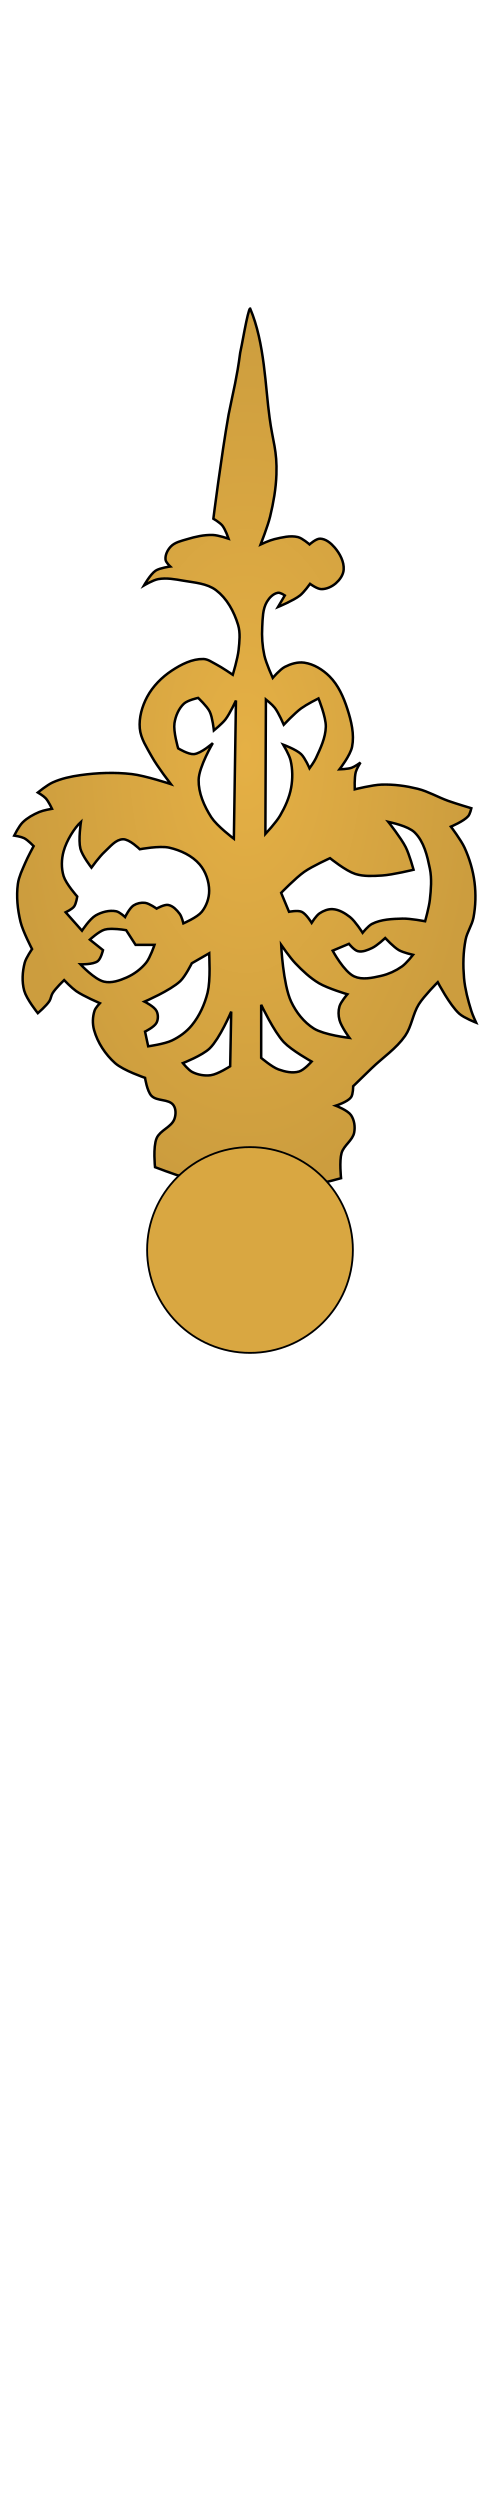
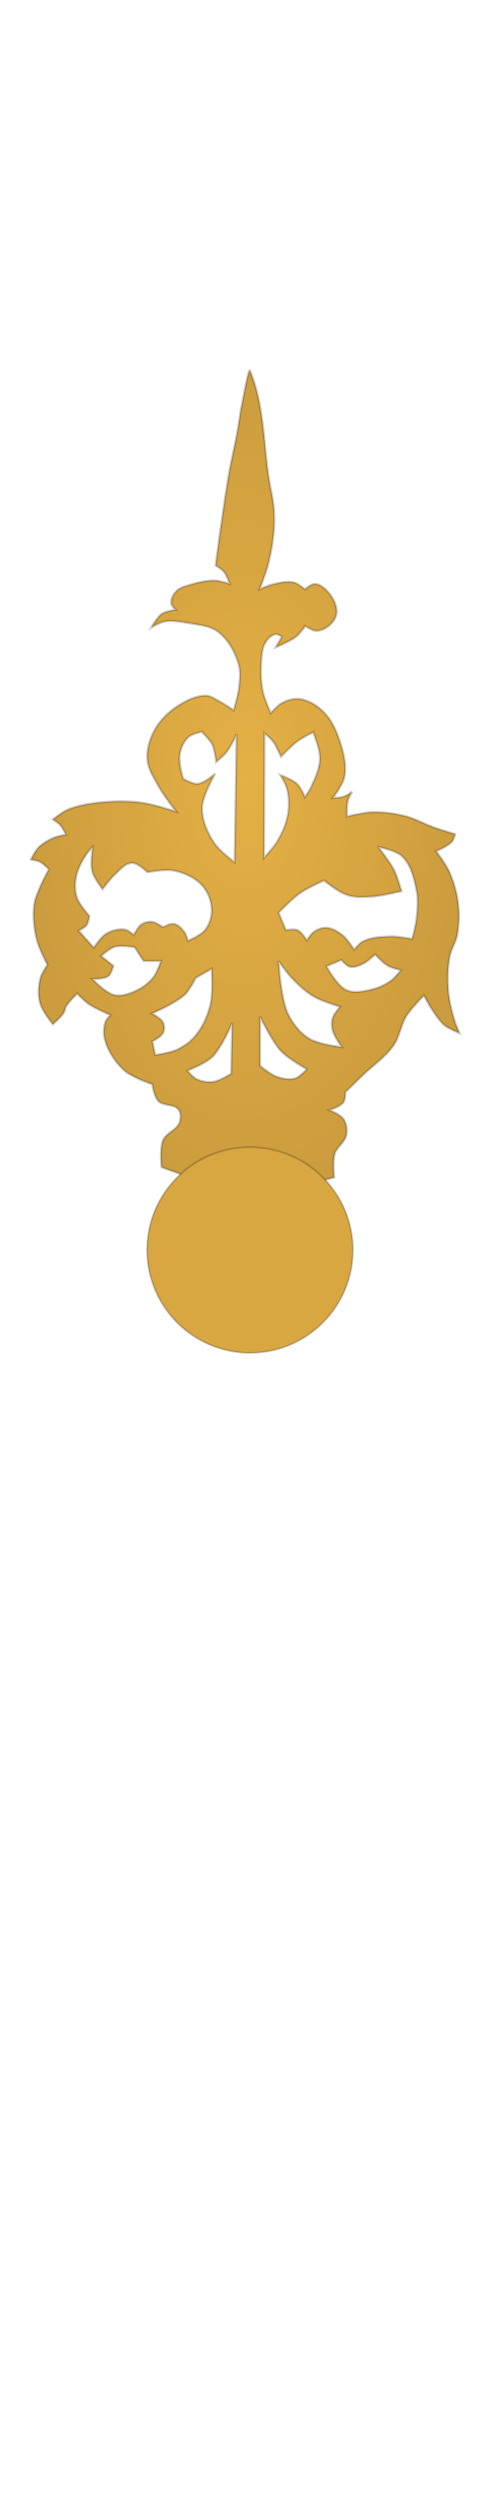
<svg xmlns="http://www.w3.org/2000/svg" xmlns:xlink="http://www.w3.org/1999/xlink" width="200" height="1000" viewBox="0 0 52.917 264.583" version="1.1" id="svg5" xml:space="preserve">
  <defs id="defs2">
    <linearGradient id="linearGradient14214">
      <stop style="stop-color:#e5b045;stop-opacity:1;" offset="0" id="stop14210" />
      <stop style="stop-color:#cc9d3e;stop-opacity:1;" offset="1" id="stop14212" />
    </linearGradient>
-     <radialGradient xlink:href="#linearGradient14214" id="radialGradient14216" cx="25.974" cy="79.479" fx="25.974" fy="79.479" r="24.672" gradientTransform="matrix(1,0,0,1.903787,0,-71.83185)" gradientUnits="userSpaceOnUse" />
+     <radialGradient xlink:href="#linearGradient14214" id="radialGradient14216" cx="25.974" cy="79.479" fx="25.974" fy="79.479" r="24.672" gradientTransform="matrix(0.9278627,0,0,1.766453,1.873709,-57.74171)" gradientUnits="userSpaceOnUse" />
  </defs>
  <g id="layer1">
-     <path id="path11168" style="fill:url(#radialGradient14216);fill-opacity:1;stroke:#000000;stroke-width:0.265px;stroke-linecap:butt;stroke-linejoin:miter;stroke-opacity:1" d="M 26.474 32.647 C 26.242 32.662 25.5 37.13 25.417 37.347 C 25.055 40.093 24.758 41.058 24.193 43.882 C 23.422 48.259 22.581 54.894 22.581 54.894 C 22.581 54.894 23.276 55.309 23.526 55.617 C 23.851 56.016 24.193 57.008 24.193 57.008 C 24.193 57.008 23.096 56.637 22.525 56.618 C 21.605 56.587 20.681 56.797 19.8 57.063 C 19.196 57.245 18.511 57.386 18.075 57.842 C 17.73 58.203 17.463 58.737 17.519 59.233 C 17.552 59.524 18.02 59.956 18.02 59.956 C 18.02 59.956 16.911 60.099 16.463 60.4 C 15.915 60.769 15.239 61.957 15.239 61.957 C 15.239 61.957 16.201 61.387 16.741 61.29 C 17.618 61.133 18.532 61.304 19.41 61.457 C 20.589 61.663 21.901 61.74 22.859 62.458 C 24.019 63.328 24.775 64.741 25.195 66.129 C 25.453 66.981 25.343 67.913 25.25 68.798 C 25.157 69.688 24.638 71.413 24.638 71.413 C 24.638 71.413 23.48 70.621 22.859 70.3 C 22.43 70.079 22.006 69.755 21.524 69.744 C 20.339 69.718 19.175 70.315 18.187 70.968 C 17.126 71.669 16.173 72.627 15.573 73.748 C 15.033 74.755 14.696 75.948 14.794 77.086 C 14.889 78.17 15.548 79.136 16.073 80.089 C 16.64 81.115 18.075 82.981 18.075 82.981 C 18.075 82.981 15.367 82.087 13.96 81.924 C 12.155 81.715 10.309 81.783 8.51 82.035 C 7.503 82.176 6.487 82.393 5.562 82.814 C 4.991 83.074 4.004 83.871 4.004 83.871 C 4.004 83.871 4.606 84.228 4.838 84.483 C 5.13 84.802 5.506 85.595 5.506 85.595 C 5.506 85.595 4.593 85.749 4.171 85.929 C 3.527 86.202 2.889 86.549 2.392 87.041 C 2 87.428 1.502 88.431 1.502 88.431 C 1.502 88.431 2.235 88.542 2.559 88.709 C 2.945 88.908 3.559 89.544 3.559 89.544 C 3.559 89.544 2.928 90.713 2.67 91.324 C 2.364 92.047 1.996 92.77 1.891 93.548 C 1.713 94.874 1.858 96.251 2.169 97.553 C 2.412 98.571 3.393 100.445 3.393 100.445 C 3.393 100.445 2.753 101.361 2.614 101.891 C 2.365 102.842 2.304 103.889 2.559 104.839 C 2.8 105.738 4.004 107.23 4.004 107.23 C 4.004 107.23 4.909 106.447 5.228 105.951 C 5.39 105.699 5.405 105.372 5.562 105.117 C 5.885 104.591 6.785 103.726 6.785 103.726 C 6.785 103.726 7.59 104.565 8.065 104.894 C 8.835 105.428 10.567 106.173 10.567 106.173 C 10.567 106.173 10.113 106.65 10.011 106.952 C 9.793 107.603 9.773 108.348 9.955 109.01 C 10.324 110.343 11.15 111.59 12.18 112.514 C 13.057 113.299 15.35 114.071 15.35 114.071 C 15.35 114.071 15.561 115.474 16.018 115.962 C 16.597 116.58 17.861 116.274 18.354 116.963 C 18.635 117.356 18.623 117.952 18.465 118.409 C 18.16 119.29 16.936 119.609 16.574 120.467 C 16.178 121.408 16.407 123.526 16.407 123.526 C 16.407 123.526 23.11 126.136 26.641 126.306 C 29.834 126.46 36.095 124.694 36.095 124.694 C 36.095 124.694 35.9 122.878 36.151 122.024 C 36.391 121.21 37.329 120.69 37.486 119.855 C 37.601 119.244 37.502 118.534 37.152 118.02 C 36.796 117.497 35.539 117.019 35.539 117.019 C 35.539 117.019 36.792 116.626 37.152 116.129 C 37.385 115.808 37.375 114.961 37.375 114.961 C 37.375 114.961 38.672 113.7 39.322 113.07 C 40.507 111.92 41.941 110.98 42.881 109.622 C 43.571 108.625 43.684 107.312 44.327 106.284 C 44.871 105.415 46.329 103.949 46.329 103.949 C 46.329 103.949 47.605 106.387 48.609 107.285 C 49.11 107.733 50.389 108.231 50.389 108.231 C 50.389 108.231 50.02 107.428 49.888 107.007 C 49.531 105.866 49.216 104.695 49.11 103.504 C 48.99 102.155 49.019 100.773 49.277 99.444 C 49.435 98.632 49.958 97.92 50.111 97.108 C 50.341 95.887 50.377 94.614 50.222 93.381 C 50.063 92.118 49.694 90.869 49.165 89.711 C 48.798 88.906 47.72 87.486 47.72 87.486 C 47.72 87.486 49.092 86.919 49.555 86.374 C 49.749 86.145 49.888 85.539 49.888 85.539 C 49.888 85.539 48.248 85.048 47.442 84.761 C 46.352 84.372 45.338 83.764 44.216 83.482 C 42.967 83.168 41.665 82.999 40.378 83.037 C 39.418 83.065 37.542 83.537 37.542 83.537 C 37.542 83.537 37.494 82.294 37.653 81.702 C 37.75 81.342 38.153 80.701 38.153 80.701 C 38.153 80.701 37.554 81.138 37.208 81.257 C 36.801 81.396 35.929 81.423 35.929 81.423 C 35.929 81.423 37.089 79.928 37.263 79.032 C 37.521 77.711 37.177 76.307 36.763 75.027 C 36.36 73.78 35.801 72.504 34.872 71.58 C 34.154 70.866 33.204 70.276 32.202 70.133 C 31.507 70.034 30.768 70.256 30.144 70.578 C 29.631 70.843 28.865 71.746 28.865 71.746 C 28.865 71.746 28.157 70.186 27.976 69.355 C 27.761 68.374 27.697 67.354 27.753 66.352 C 27.803 65.448 27.79 64.459 28.254 63.682 C 28.51 63.252 28.927 62.814 29.421 62.736 C 29.677 62.696 30.144 63.014 30.144 63.014 L 29.421 64.238 C 29.421 64.238 31.069 63.56 31.757 63.014 C 32.179 62.679 32.814 61.791 32.814 61.791 C 32.814 61.791 33.551 62.332 33.982 62.347 C 34.539 62.367 35.117 62.099 35.539 61.735 C 35.961 61.372 36.335 60.844 36.373 60.289 C 36.432 59.451 35.973 58.593 35.428 57.953 C 35.035 57.49 34.478 57.021 33.871 57.008 C 33.448 56.999 32.759 57.619 32.759 57.619 C 32.759 57.619 32.005 56.955 31.535 56.841 C 30.721 56.643 29.848 56.874 29.032 57.063 C 28.529 57.18 27.586 57.619 27.586 57.619 C 27.586 57.619 28.343 55.68 28.587 54.672 C 28.941 53.214 29.203 51.721 29.255 50.222 C 29.344 47.657 28.868 46.76 28.532 44.216 C 28.079 40.997 28.025 36.299 26.474 32.647 z M 20.968 73.86 C 20.968 73.86 21.911 74.74 22.191 75.306 C 22.495 75.918 22.636 77.308 22.636 77.308 C 22.636 77.308 23.515 76.586 23.86 76.14 C 24.327 75.536 24.972 74.138 24.972 74.138 L 24.75 88.765 C 24.75 88.765 22.95 87.413 22.358 86.485 C 21.611 85.313 20.994 83.925 21.024 82.536 C 21.053 81.145 22.525 78.643 22.525 78.643 C 22.525 78.643 21.292 79.742 20.523 79.811 C 19.933 79.863 18.854 79.199 18.854 79.199 C 18.854 79.199 18.327 77.418 18.465 76.529 C 18.582 75.775 18.909 74.993 19.466 74.471 C 19.861 74.102 20.968 73.86 20.968 73.86 z M 33.704 73.915 C 33.704 73.915 34.51 75.885 34.483 76.919 C 34.452 78.085 33.918 79.197 33.426 80.256 C 33.25 80.633 32.759 81.312 32.759 81.312 C 32.759 81.312 32.29 80.212 31.869 79.811 C 31.353 79.319 29.977 78.81 29.977 78.81 C 29.977 78.81 30.618 79.88 30.756 80.478 C 30.974 81.418 30.984 82.421 30.812 83.37 C 30.624 84.41 30.175 85.404 29.644 86.318 C 29.227 87.036 28.087 88.264 28.087 88.264 L 28.142 74.026 C 28.142 74.026 28.825 74.572 29.088 74.916 C 29.495 75.45 30.033 76.696 30.033 76.696 C 30.033 76.696 31.195 75.472 31.869 74.972 C 32.436 74.552 33.704 73.915 33.704 73.915 z M 8.565 86.985 C 8.565 86.985 8.272 88.907 8.51 89.822 C 8.704 90.57 9.677 91.824 9.677 91.824 C 9.677 91.824 10.533 90.643 11.068 90.156 C 11.65 89.626 12.228 88.847 13.014 88.821 C 13.704 88.798 14.794 89.878 14.794 89.878 C 14.794 89.878 16.896 89.479 17.909 89.711 C 19.106 89.985 20.338 90.556 21.135 91.491 C 21.774 92.24 22.131 93.286 22.136 94.271 C 22.139 95.057 21.847 95.882 21.357 96.496 C 20.879 97.095 19.41 97.72 19.41 97.72 C 19.41 97.72 19.235 97.005 19.021 96.719 C 18.712 96.306 18.305 95.863 17.797 95.773 C 17.376 95.698 16.574 96.162 16.574 96.162 C 16.574 96.162 15.803 95.605 15.35 95.55 C 14.935 95.5 14.476 95.598 14.127 95.828 C 13.706 96.106 13.237 97.052 13.237 97.052 C 13.237 97.052 12.66 96.51 12.291 96.44 C 11.566 96.304 10.762 96.518 10.122 96.885 C 9.496 97.245 8.676 98.498 8.676 98.498 L 6.952 96.552 C 6.952 96.552 7.628 96.229 7.842 95.94 C 8.062 95.643 8.176 94.883 8.176 94.883 C 8.176 94.883 6.982 93.545 6.73 92.714 C 6.477 91.88 6.501 90.941 6.73 90.1 C 7.047 88.937 7.897 87.597 8.565 86.985 z M 41.101 86.985 C 41.324 87.041 43.17 87.398 43.882 88.097 C 44.872 89.07 45.221 90.575 45.495 91.935 C 45.711 93.008 45.613 94.129 45.495 95.217 C 45.411 95.991 44.994 97.497 44.994 97.497 C 44.994 97.497 43.405 97.197 42.603 97.219 C 41.512 97.249 40.353 97.287 39.377 97.775 C 38.966 97.98 38.376 98.721 38.376 98.721 C 38.376 98.721 37.603 97.489 37.041 97.052 C 36.511 96.639 35.876 96.257 35.206 96.218 C 34.72 96.189 34.219 96.391 33.816 96.663 C 33.455 96.906 32.981 97.664 32.981 97.664 C 32.981 97.664 32.404 96.709 31.924 96.496 C 31.517 96.315 30.589 96.496 30.589 96.496 L 29.755 94.493 C 29.755 94.493 31.3 92.903 32.202 92.269 C 33.043 91.677 34.928 90.823 34.928 90.823 C 34.928 90.823 36.597 92.173 37.597 92.492 C 38.5 92.779 39.488 92.716 40.434 92.658 C 41.562 92.589 43.771 92.047 43.771 92.047 C 43.771 92.047 43.318 90.408 42.936 89.655 C 42.448 88.692 41.101 86.985 41.101 86.985 z M 11.873 98.304 C 12.581 98.309 13.348 98.443 13.348 98.443 L 14.349 100 L 16.351 100 C 16.351 100 15.9 101.35 15.462 101.891 C 14.92 102.559 14.191 103.1 13.404 103.448 C 12.662 103.776 11.803 104.073 11.012 103.893 C 10.004 103.663 8.51 102.058 8.51 102.058 C 8.51 102.058 9.851 102.102 10.345 101.724 C 10.687 101.462 10.901 100.556 10.901 100.556 L 9.511 99.444 C 9.511 99.444 10.466 98.564 11.068 98.387 C 11.25 98.333 11.484 98.31 11.732 98.305 C 11.779 98.304 11.825 98.304 11.873 98.304 z M 40.768 99.277 C 40.768 99.277 41.656 100.235 42.213 100.556 C 42.671 100.82 43.715 101.056 43.715 101.056 C 43.715 101.056 43.008 101.954 42.547 102.28 C 41.883 102.75 41.116 103.103 40.323 103.281 C 39.4 103.489 38.347 103.729 37.486 103.337 C 36.408 102.846 35.206 100.611 35.206 100.611 L 36.93 99.888 C 36.93 99.888 37.478 100.572 37.875 100.667 C 38.374 100.787 38.912 100.549 39.377 100.333 C 39.905 100.088 40.768 99.277 40.768 99.277 z M 29.755 100 C 29.755 100 30.69 101.354 31.257 101.946 C 32.012 102.735 32.821 103.502 33.76 104.06 C 34.683 104.608 36.763 105.228 36.763 105.228 C 36.763 105.228 36.074 106.019 35.929 106.507 C 35.791 106.969 35.807 107.487 35.929 107.953 C 36.111 108.652 36.985 109.844 36.985 109.844 C 36.985 109.844 34.305 109.541 33.204 108.843 C 32.159 108.181 31.336 107.127 30.812 106.006 C 29.951 104.165 29.755 100 29.755 100 z M 22.136 100.889 C 22.136 101.112 22.307 103.711 21.969 105.061 C 21.659 106.299 21.108 107.52 20.3 108.509 C 19.74 109.196 18.987 109.74 18.187 110.122 C 17.412 110.492 15.684 110.734 15.684 110.734 L 15.35 109.177 C 15.35 109.177 16.347 108.694 16.574 108.231 C 16.754 107.865 16.753 107.374 16.574 107.007 C 16.337 106.521 15.295 106.006 15.295 106.006 C 15.295 106.006 18.022 104.837 19.077 103.838 C 19.622 103.321 20.3 101.946 20.3 101.946 L 22.136 100.889 z M 27.642 106.34 C 27.642 106.34 28.981 109.166 30.033 110.289 C 30.853 111.163 32.981 112.347 32.981 112.347 C 32.981 112.347 32.191 113.245 31.646 113.403 C 30.948 113.607 30.161 113.427 29.477 113.181 C 28.785 112.932 27.642 111.958 27.642 111.958 L 27.642 106.34 z M 24.471 107.063 L 24.36 112.847 C 24.36 112.847 23.051 113.695 22.303 113.793 C 21.65 113.879 20.945 113.753 20.356 113.459 C 19.945 113.254 19.355 112.514 19.355 112.514 C 19.355 112.514 21.418 111.709 22.191 110.957 C 23.27 109.908 24.471 107.063 24.471 107.063 z " />
-     <circle style="fill:#d9a741;fill-opacity:1;stroke:#000000;stroke-width:0.195;stroke-linecap:round;stroke-linejoin:round;stroke-opacity:1" id="path11398" cx="26.458" cy="132.292" r="10.889" />
+     <path id="path11168" style="fill:url(#radialGradient14216);fill-opacity:1;stroke:#000000;stroke-width:0.245px;stroke-linecap:butt;stroke-linejoin:miter;stroke-opacity:0.2" d="m 26.438,39.2 c -0.215,0.014 -0.904,4.159 -0.981,4.361 -0.336,2.548 -0.612,3.443 -1.135,6.064 -0.716,4.062 -1.496,10.218 -1.496,10.218 0,0 0.645,0.385 0.877,0.671 0.301,0.37 0.619,1.29 0.619,1.29 0,0 -1.018,-0.344 -1.548,-0.362 -0.854,-0.029 -1.711,0.166 -2.529,0.413 -0.56,0.169 -1.195,0.3 -1.6,0.723 -0.32,0.335 -0.568,0.83 -0.516,1.29 0.031,0.27 0.465,0.671 0.465,0.671 0,0 -1.029,0.133 -1.445,0.413 -0.508,0.342 -1.135,1.445 -1.135,1.445 0,0 0.893,-0.529 1.393,-0.619 0.814,-0.146 1.662,0.013 2.477,0.155 1.094,0.191 2.311,0.263 3.2,0.929 1.077,0.807 1.778,2.118 2.168,3.406 0.239,0.79 0.137,1.656 0.051,2.477 -0.087,0.826 -0.568,2.426 -0.568,2.426 0,0 -1.075,-0.734 -1.651,-1.032 -0.397,-0.205 -0.791,-0.506 -1.239,-0.516 -1.099,-0.024 -2.179,0.529 -3.096,1.135 -0.985,0.651 -1.868,1.54 -2.426,2.58 -0.501,0.934 -0.814,2.041 -0.722,3.097 0.087,1.006 0.699,1.902 1.187,2.786 0.525,0.953 1.858,2.684 1.858,2.684 0,0 -2.513,-0.829 -3.819,-0.981 -1.675,-0.194 -3.387,-0.131 -5.057,0.103 -0.934,0.131 -1.877,0.332 -2.735,0.723 -0.53,0.241 -1.445,0.981 -1.445,0.981 0,0 0.558,0.331 0.774,0.568 0.27,0.296 0.619,1.032 0.619,1.032 0,0 -0.847,0.143 -1.239,0.31 -0.597,0.254 -1.19,0.576 -1.651,1.032 -0.363,0.359 -0.826,1.29 -0.826,1.29 0,0 0.68,0.103 0.981,0.258 0.358,0.185 0.929,0.774 0.929,0.774 0,0 -0.586,1.085 -0.826,1.651 -0.284,0.671 -0.625,1.342 -0.723,2.064 -0.165,1.23 -0.031,2.508 0.258,3.716 0.226,0.945 1.135,2.683 1.135,2.683 0,0 -0.594,0.851 -0.723,1.342 -0.231,0.882 -0.288,1.854 -0.051,2.735 0.224,0.835 1.342,2.219 1.342,2.219 0,0 0.839,-0.727 1.135,-1.187 0.15,-0.234 0.164,-0.537 0.31,-0.774 0.3,-0.488 1.135,-1.29 1.135,-1.29 0,0 0.747,0.779 1.187,1.084 0.714,0.495 2.322,1.187 2.322,1.187 0,0 -0.422,0.442 -0.516,0.723 -0.202,0.604 -0.221,1.296 -0.052,1.909 0.342,1.237 1.108,2.394 2.064,3.251 0.813,0.729 2.942,1.445 2.942,1.445 0,0 0.195,1.302 0.619,1.754 0.537,0.574 1.71,0.29 2.168,0.929 0.261,0.365 0.25,0.918 0.103,1.342 -0.283,0.817 -1.419,1.113 -1.754,1.909 -0.368,0.873 -0.155,2.838 -0.155,2.838 1e-6,0 6.219,2.422 9.495,2.58 2.963,0.143 8.773,-1.496 8.773,-1.496 0,0 -0.181,-1.685 0.052,-2.477 0.222,-0.756 1.093,-1.238 1.239,-2.012 0.107,-0.567 0.015,-1.226 -0.31,-1.703 -0.33,-0.485 -1.496,-0.929 -1.496,-0.929 0,0 1.162,-0.364 1.496,-0.826 0.216,-0.298 0.207,-1.084 0.207,-1.084 0,0 1.204,-1.17 1.806,-1.754 1.1,-1.067 2.431,-1.939 3.303,-3.2 0.64,-0.925 0.745,-2.143 1.342,-3.097 0.504,-0.807 1.858,-2.167 1.858,-2.167 0,0 1.184,2.263 2.116,3.096 0.465,0.416 1.651,0.877 1.651,0.877 0,0 -0.342,-0.745 -0.465,-1.135 -0.332,-1.059 -0.624,-2.145 -0.722,-3.251 -0.111,-1.252 -0.085,-2.534 0.155,-3.767 0.146,-0.753 0.632,-1.413 0.774,-2.167 0.214,-1.133 0.247,-2.314 0.103,-3.458 -0.148,-1.172 -0.49,-2.331 -0.981,-3.406 -0.341,-0.747 -1.342,-2.064 -1.342,-2.064 0,0 1.274,-0.526 1.703,-1.032 0.18,-0.212 0.309,-0.774 0.309,-0.774 0,0 -1.522,-0.456 -2.27,-0.723 -1.011,-0.361 -1.952,-0.925 -2.993,-1.187 -1.159,-0.292 -2.367,-0.448 -3.561,-0.413 -0.89,0.026 -2.631,0.464 -2.631,0.464 0,0 -0.044,-1.153 0.103,-1.703 0.09,-0.334 0.464,-0.929 0.464,-0.929 0,0 -0.556,0.406 -0.877,0.516 -0.377,0.13 -1.187,0.155 -1.187,0.155 0,0 1.077,-1.388 1.239,-2.219 0.239,-1.225 -0.08,-2.528 -0.464,-3.716 -0.375,-1.157 -0.893,-2.341 -1.755,-3.199 -0.666,-0.662 -1.547,-1.209 -2.477,-1.342 -0.645,-0.092 -1.331,0.114 -1.909,0.413 -0.476,0.246 -1.187,1.084 -1.187,1.084 0,0 -0.657,-1.448 -0.826,-2.219 -0.199,-0.91 -0.259,-1.857 -0.207,-2.787 0.047,-0.839 0.034,-1.756 0.465,-2.477 0.238,-0.399 0.625,-0.805 1.084,-0.877 0.237,-0.037 0.671,0.258 0.671,0.258 l -0.671,1.135 c 0,0 1.528,-0.629 2.167,-1.135 0.392,-0.311 0.981,-1.135 0.981,-1.135 0,0 0.684,0.502 1.084,0.516 0.517,0.018 1.053,-0.23 1.445,-0.568 0.391,-0.337 0.738,-0.827 0.774,-1.342 0.054,-0.778 -0.372,-1.574 -0.877,-2.168 -0.365,-0.429 -0.882,-0.865 -1.445,-0.877 -0.393,-0.008 -1.032,0.567 -1.032,0.567 0,0 -0.7,-0.616 -1.135,-0.722 -0.755,-0.184 -1.565,0.031 -2.322,0.206 -0.467,0.108 -1.342,0.516 -1.342,0.516 0,0 0.702,-1.799 0.929,-2.735 0.328,-1.352 0.571,-2.738 0.619,-4.128 0.083,-2.38 -0.358,-3.212 -0.671,-5.573 -0.42,-2.987 -0.47,-7.346 -1.909,-10.734 z m -5.109,38.24 c 0,0 0.875,0.817 1.135,1.342 0.282,0.568 0.413,1.858 0.413,1.858 0,0 0.816,-0.67 1.135,-1.084 0.433,-0.561 1.032,-1.858 1.032,-1.858 l -0.206,13.572 c 0,0 -1.67,-1.254 -2.219,-2.116 -0.693,-1.087 -1.266,-2.375 -1.239,-3.664 0.027,-1.29 1.393,-3.612 1.393,-3.612 0,0 -1.144,1.02 -1.858,1.084 -0.547,0.048 -1.548,-0.568 -1.548,-0.568 0,0 -0.489,-1.652 -0.361,-2.477 0.109,-0.699 0.412,-1.426 0.929,-1.909 0.366,-0.343 1.393,-0.568 1.393,-0.568 z m 11.817,0.052 c 0,0 0.748,1.828 0.723,2.787 -0.029,1.082 -0.524,2.114 -0.981,3.096 -0.163,0.351 -0.619,0.981 -0.619,0.981 0,0 -0.435,-1.021 -0.826,-1.393 -0.479,-0.457 -1.755,-0.929 -1.755,-0.929 0,0 0.594,0.994 0.723,1.548 0.202,0.872 0.211,1.803 0.052,2.683 -0.175,0.965 -0.591,1.887 -1.084,2.735 -0.387,0.667 -1.445,1.806 -1.445,1.806 l 0.052,-13.211 c 0,0 0.633,0.506 0.877,0.826 0.378,0.495 0.877,1.651 0.877,1.651 0,0 1.078,-1.136 1.703,-1.6 0.526,-0.39 1.703,-0.981 1.703,-0.981 z M 9.821,89.619 c -3e-7,0 -0.272,1.783 -0.051,2.632 0.18,0.694 1.084,1.858 1.084,1.858 0,0 0.794,-1.096 1.29,-1.548 0.54,-0.491 1.076,-1.215 1.806,-1.239 0.64,-0.021 1.651,0.981 1.651,0.981 0,0 1.95,-0.37 2.89,-0.155 1.111,0.255 2.254,0.784 2.993,1.651 0.593,0.696 0.925,1.666 0.929,2.58 0.003,0.729 -0.268,1.494 -0.723,2.064 -0.443,0.556 -1.806,1.135 -1.806,1.135 0,0 -0.162,-0.663 -0.361,-0.929 -0.286,-0.383 -0.664,-0.794 -1.135,-0.877 -0.391,-0.069 -1.135,0.361 -1.135,0.361 0,0 -0.715,-0.517 -1.135,-0.568 -0.385,-0.046 -0.811,0.044 -1.135,0.258 -0.391,0.258 -0.826,1.135 -0.826,1.135 0,0 -0.535,-0.503 -0.877,-0.568 -0.673,-0.127 -1.418,0.072 -2.012,0.413 -0.581,0.334 -1.342,1.497 -1.342,1.497 L 8.324,98.495 c 0,0 0.627,-0.299 0.826,-0.568 0.204,-0.275 0.31,-0.981 0.31,-0.981 0,0 -1.108,-1.241 -1.342,-2.013 -0.234,-0.774 -0.213,-1.645 0,-2.425 0.294,-1.079 1.083,-2.322 1.703,-2.89 z m 30.189,0 c 0.206,0.052 1.919,0.383 2.58,1.032 0.918,0.902 1.242,2.299 1.496,3.561 0.201,0.995 0.109,2.036 0,3.045 -0.078,0.718 -0.465,2.115 -0.465,2.115 0,0 -1.475,-0.278 -2.219,-0.258 -1.012,0.028 -2.087,0.063 -2.993,0.516 -0.381,0.191 -0.929,0.877 -0.929,0.877 0,0 -0.717,-1.142 -1.239,-1.548 -0.492,-0.383 -1.081,-0.737 -1.703,-0.774 -0.451,-0.026 -0.915,0.161 -1.29,0.413 -0.334,0.225 -0.774,0.929 -0.774,0.929 0,0 -0.535,-0.886 -0.981,-1.084 -0.377,-0.167 -1.239,0 -1.239,0 l -0.774,-1.858 c 0,0 1.434,-1.476 2.27,-2.064 0.781,-0.549 2.529,-1.342 2.529,-1.342 0,0 1.549,1.252 2.477,1.548 0.837,0.267 1.755,0.209 2.632,0.155 1.047,-0.064 3.097,-0.568 3.097,-0.568 0,0 -0.42,-1.52 -0.774,-2.219 -0.453,-0.894 -1.703,-2.477 -1.703,-2.477 z M 12.89,100.121 c 0.658,0.004 1.369,0.129 1.369,0.129 l 0.929,1.445 h 1.858 c 0,0 -0.419,1.253 -0.826,1.755 -0.503,0.62 -1.179,1.122 -1.909,1.445 -0.688,0.304 -1.486,0.58 -2.219,0.413 -0.936,-0.214 -2.322,-1.703 -2.322,-1.703 0,0 1.244,0.041 1.703,-0.31 0.318,-0.243 0.516,-1.084 0.516,-1.084 l -1.29,-1.032 c 0,0 0.887,-0.816 1.445,-0.981 0.169,-0.05 0.386,-0.071 0.616,-0.076 0.043,-8.4e-4 0.087,-0.001 0.13,-9.5e-4 z m 26.81,0.902 c 0,0 0.824,0.889 1.342,1.187 0.424,0.245 1.393,0.464 1.393,0.464 0,0 -0.657,0.833 -1.084,1.135 -0.616,0.436 -1.328,0.763 -2.064,0.929 -0.856,0.193 -1.833,0.415 -2.632,0.052 -1,-0.455 -2.116,-2.529 -2.116,-2.529 l 1.6,-0.671 c 0,0 0.509,0.634 0.877,0.723 0.463,0.111 0.962,-0.11 1.393,-0.31 0.49,-0.227 1.29,-0.981 1.29,-0.981 z m -10.218,0.671 c 0,0 0.868,1.257 1.393,1.806 0.7,0.732 1.451,1.444 2.322,1.961 0.857,0.509 2.787,1.084 2.787,1.084 0,0 -0.64,0.734 -0.774,1.187 -0.127,0.429 -0.113,0.909 0,1.342 0.169,0.648 0.981,1.754 0.981,1.754 0,0 -2.487,-0.281 -3.509,-0.929 -0.969,-0.614 -1.733,-1.592 -2.219,-2.632 -0.799,-1.709 -0.981,-5.574 -0.981,-5.574 z m -7.07,0.826 c 0,0.206 0.159,2.618 -0.155,3.87 -0.288,1.149 -0.799,2.282 -1.548,3.2 -0.52,0.637 -1.219,1.142 -1.961,1.496 -0.719,0.344 -2.322,0.568 -2.322,0.568 l -0.31,-1.445 c 0,0 0.925,-0.448 1.135,-0.877 0.167,-0.34 0.166,-0.795 0,-1.135 -0.22,-0.452 -1.187,-0.929 -1.187,-0.929 0,0 2.531,-1.085 3.509,-2.012 0.506,-0.479 1.135,-1.755 1.135,-1.755 z m 5.109,5.058 c 0,0 1.243,2.622 2.219,3.664 0.76,0.811 2.735,1.909 2.735,1.909 0,0 -0.733,0.833 -1.239,0.981 -0.647,0.189 -1.378,0.022 -2.012,-0.206 -0.642,-0.231 -1.703,-1.135 -1.703,-1.135 z m -2.942,0.671 -0.103,5.367 c 0,0 -1.215,0.786 -1.909,0.877 -0.606,0.079 -1.26,-0.037 -1.806,-0.31 -0.381,-0.19 -0.929,-0.877 -0.929,-0.877 0,0 1.914,-0.747 2.632,-1.445 1,-0.973 2.115,-3.612 2.115,-3.612 z" />
+     <circle style="fill:#d9a741;fill-opacity:1;stroke:#000000;stroke-width:0.195;stroke-linecap:round;stroke-linejoin:round;stroke-opacity:0.2" id="path11398" cx="26.458" cy="132.292" r="10.889" />
  </g>
  <g id="layer4" style="display:none">
    <path style="fill:none;stroke:#000000;stroke-width:0.265px;stroke-linecap:butt;stroke-linejoin:miter;stroke-opacity:1" d="m 19.844,125.677 6.615,6.615 6.615,6.615" id="path1581" />
    <path style="fill:none;stroke:#000000;stroke-width:0.265px;stroke-linecap:butt;stroke-linejoin:miter;stroke-opacity:1" d="m 33.073,125.677 -6.615,6.615 -6.615,6.615" id="path1583" />
  </g>
</svg>
